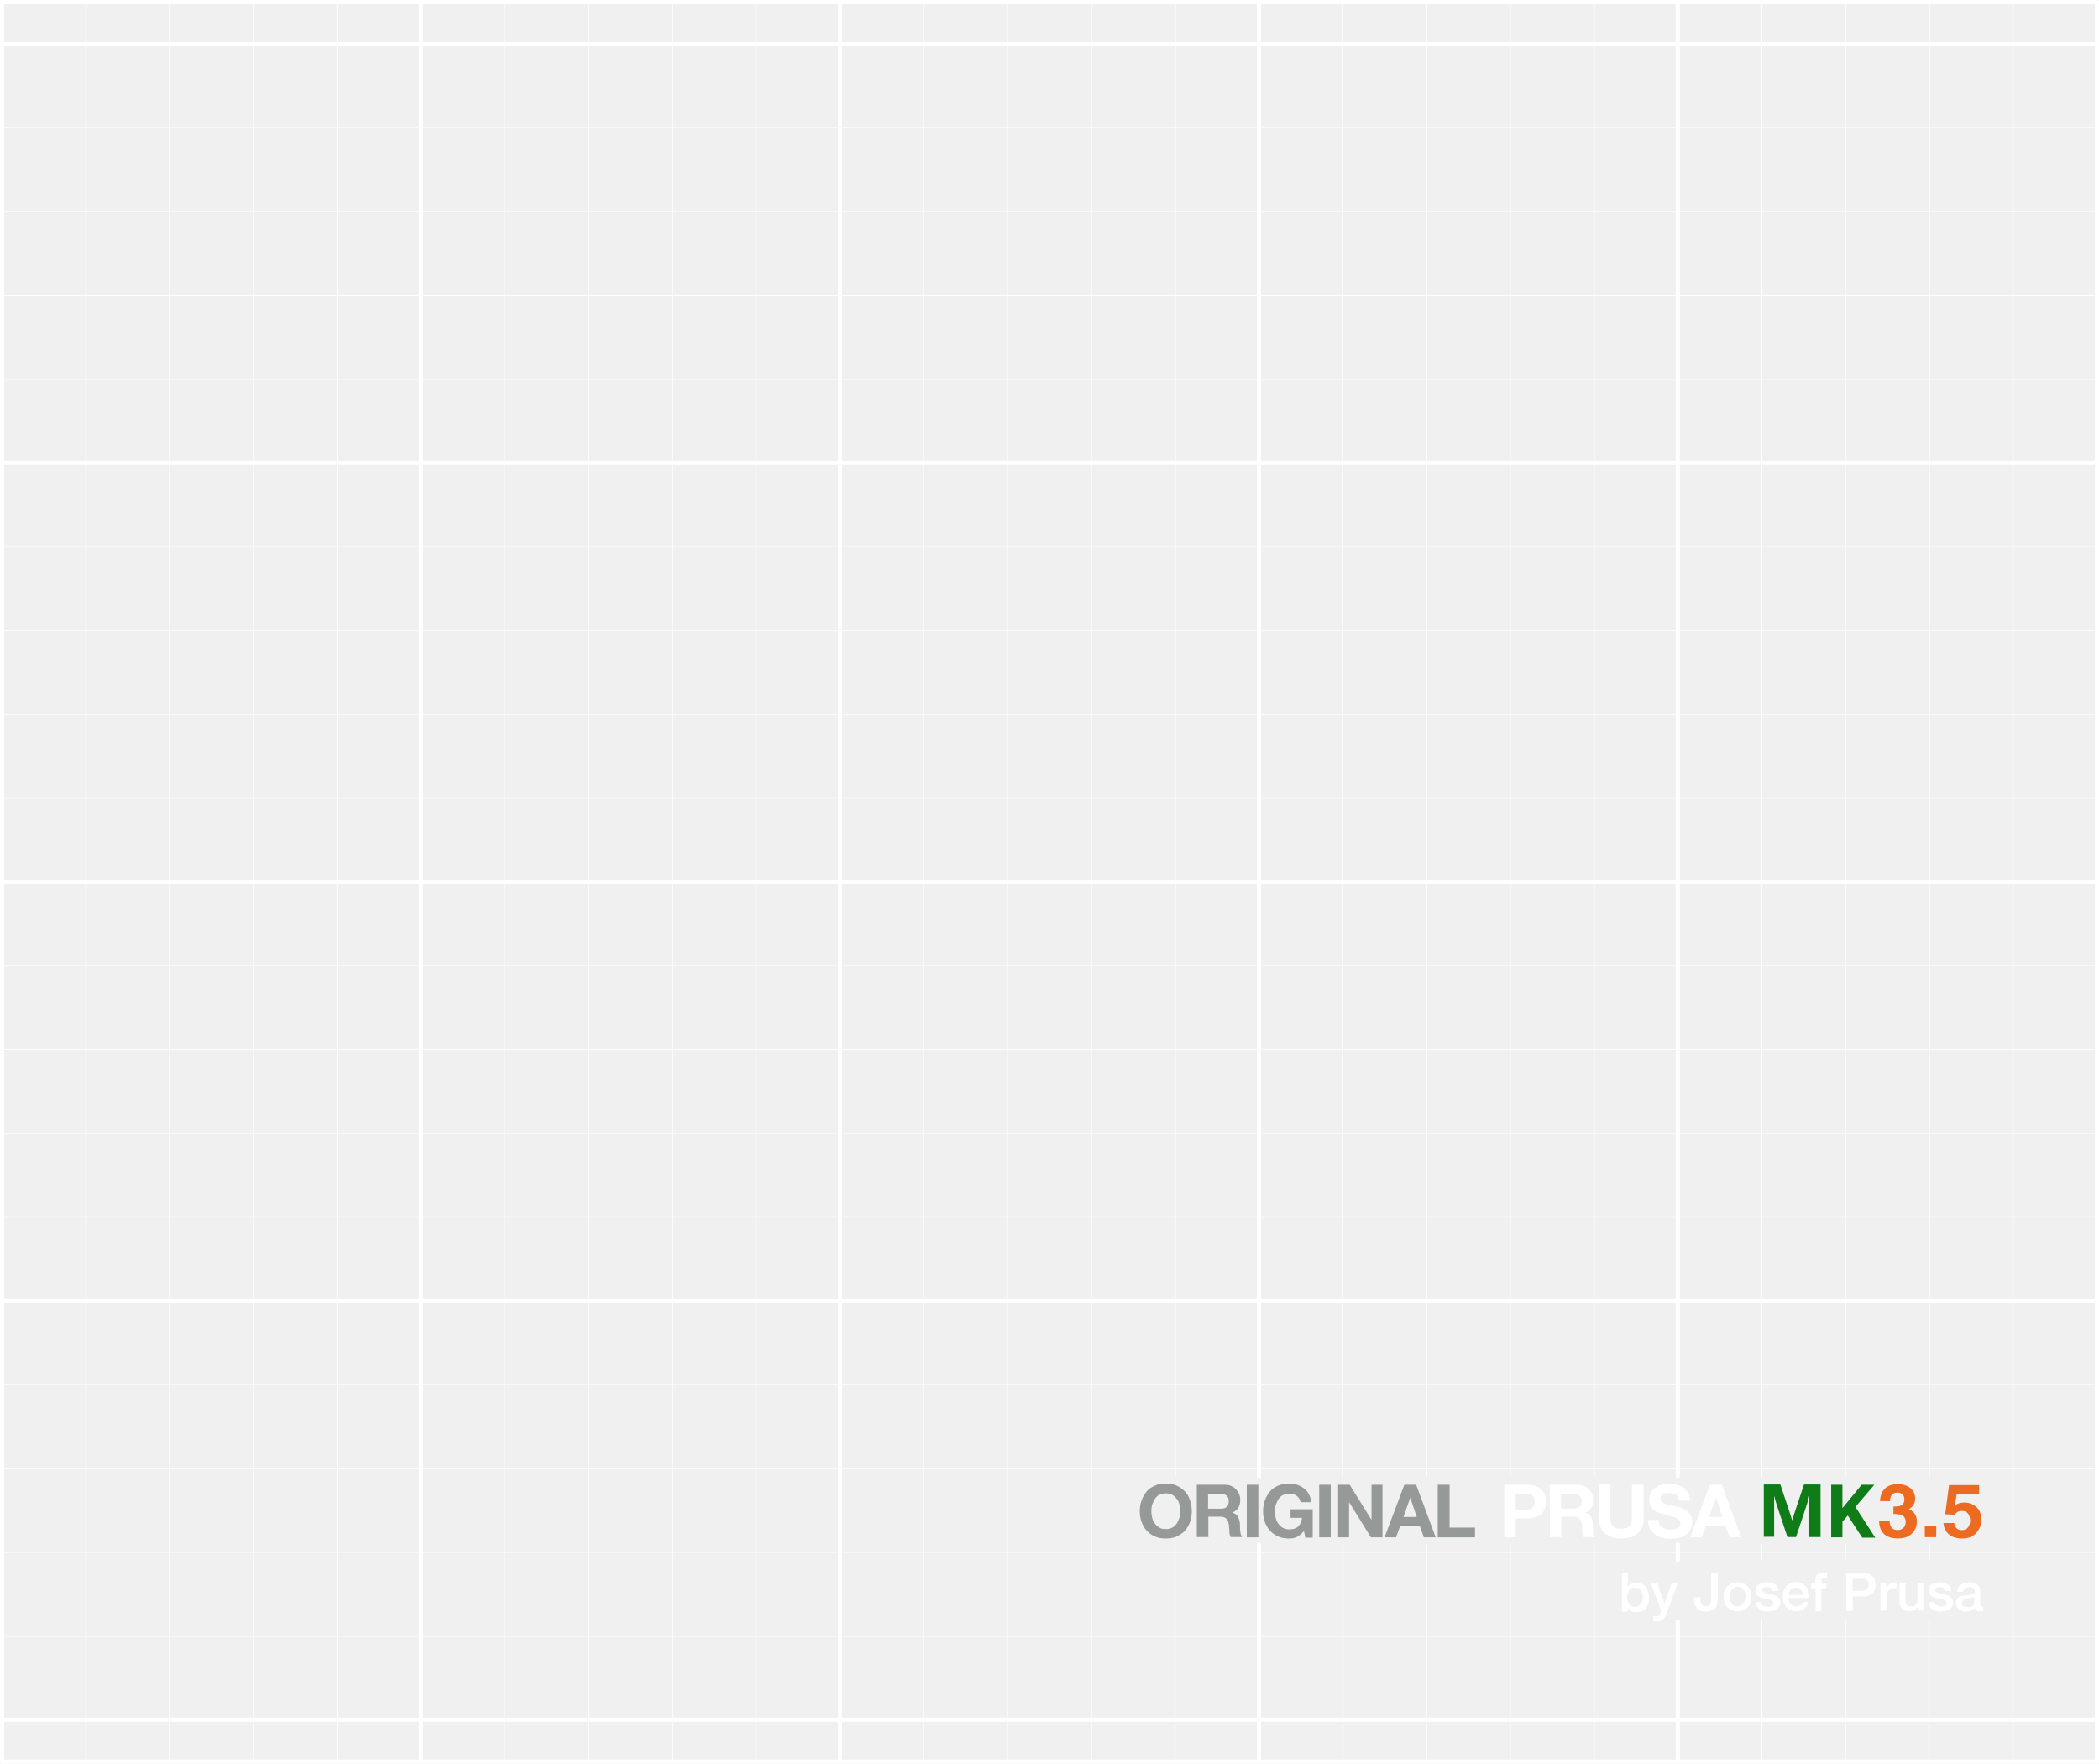
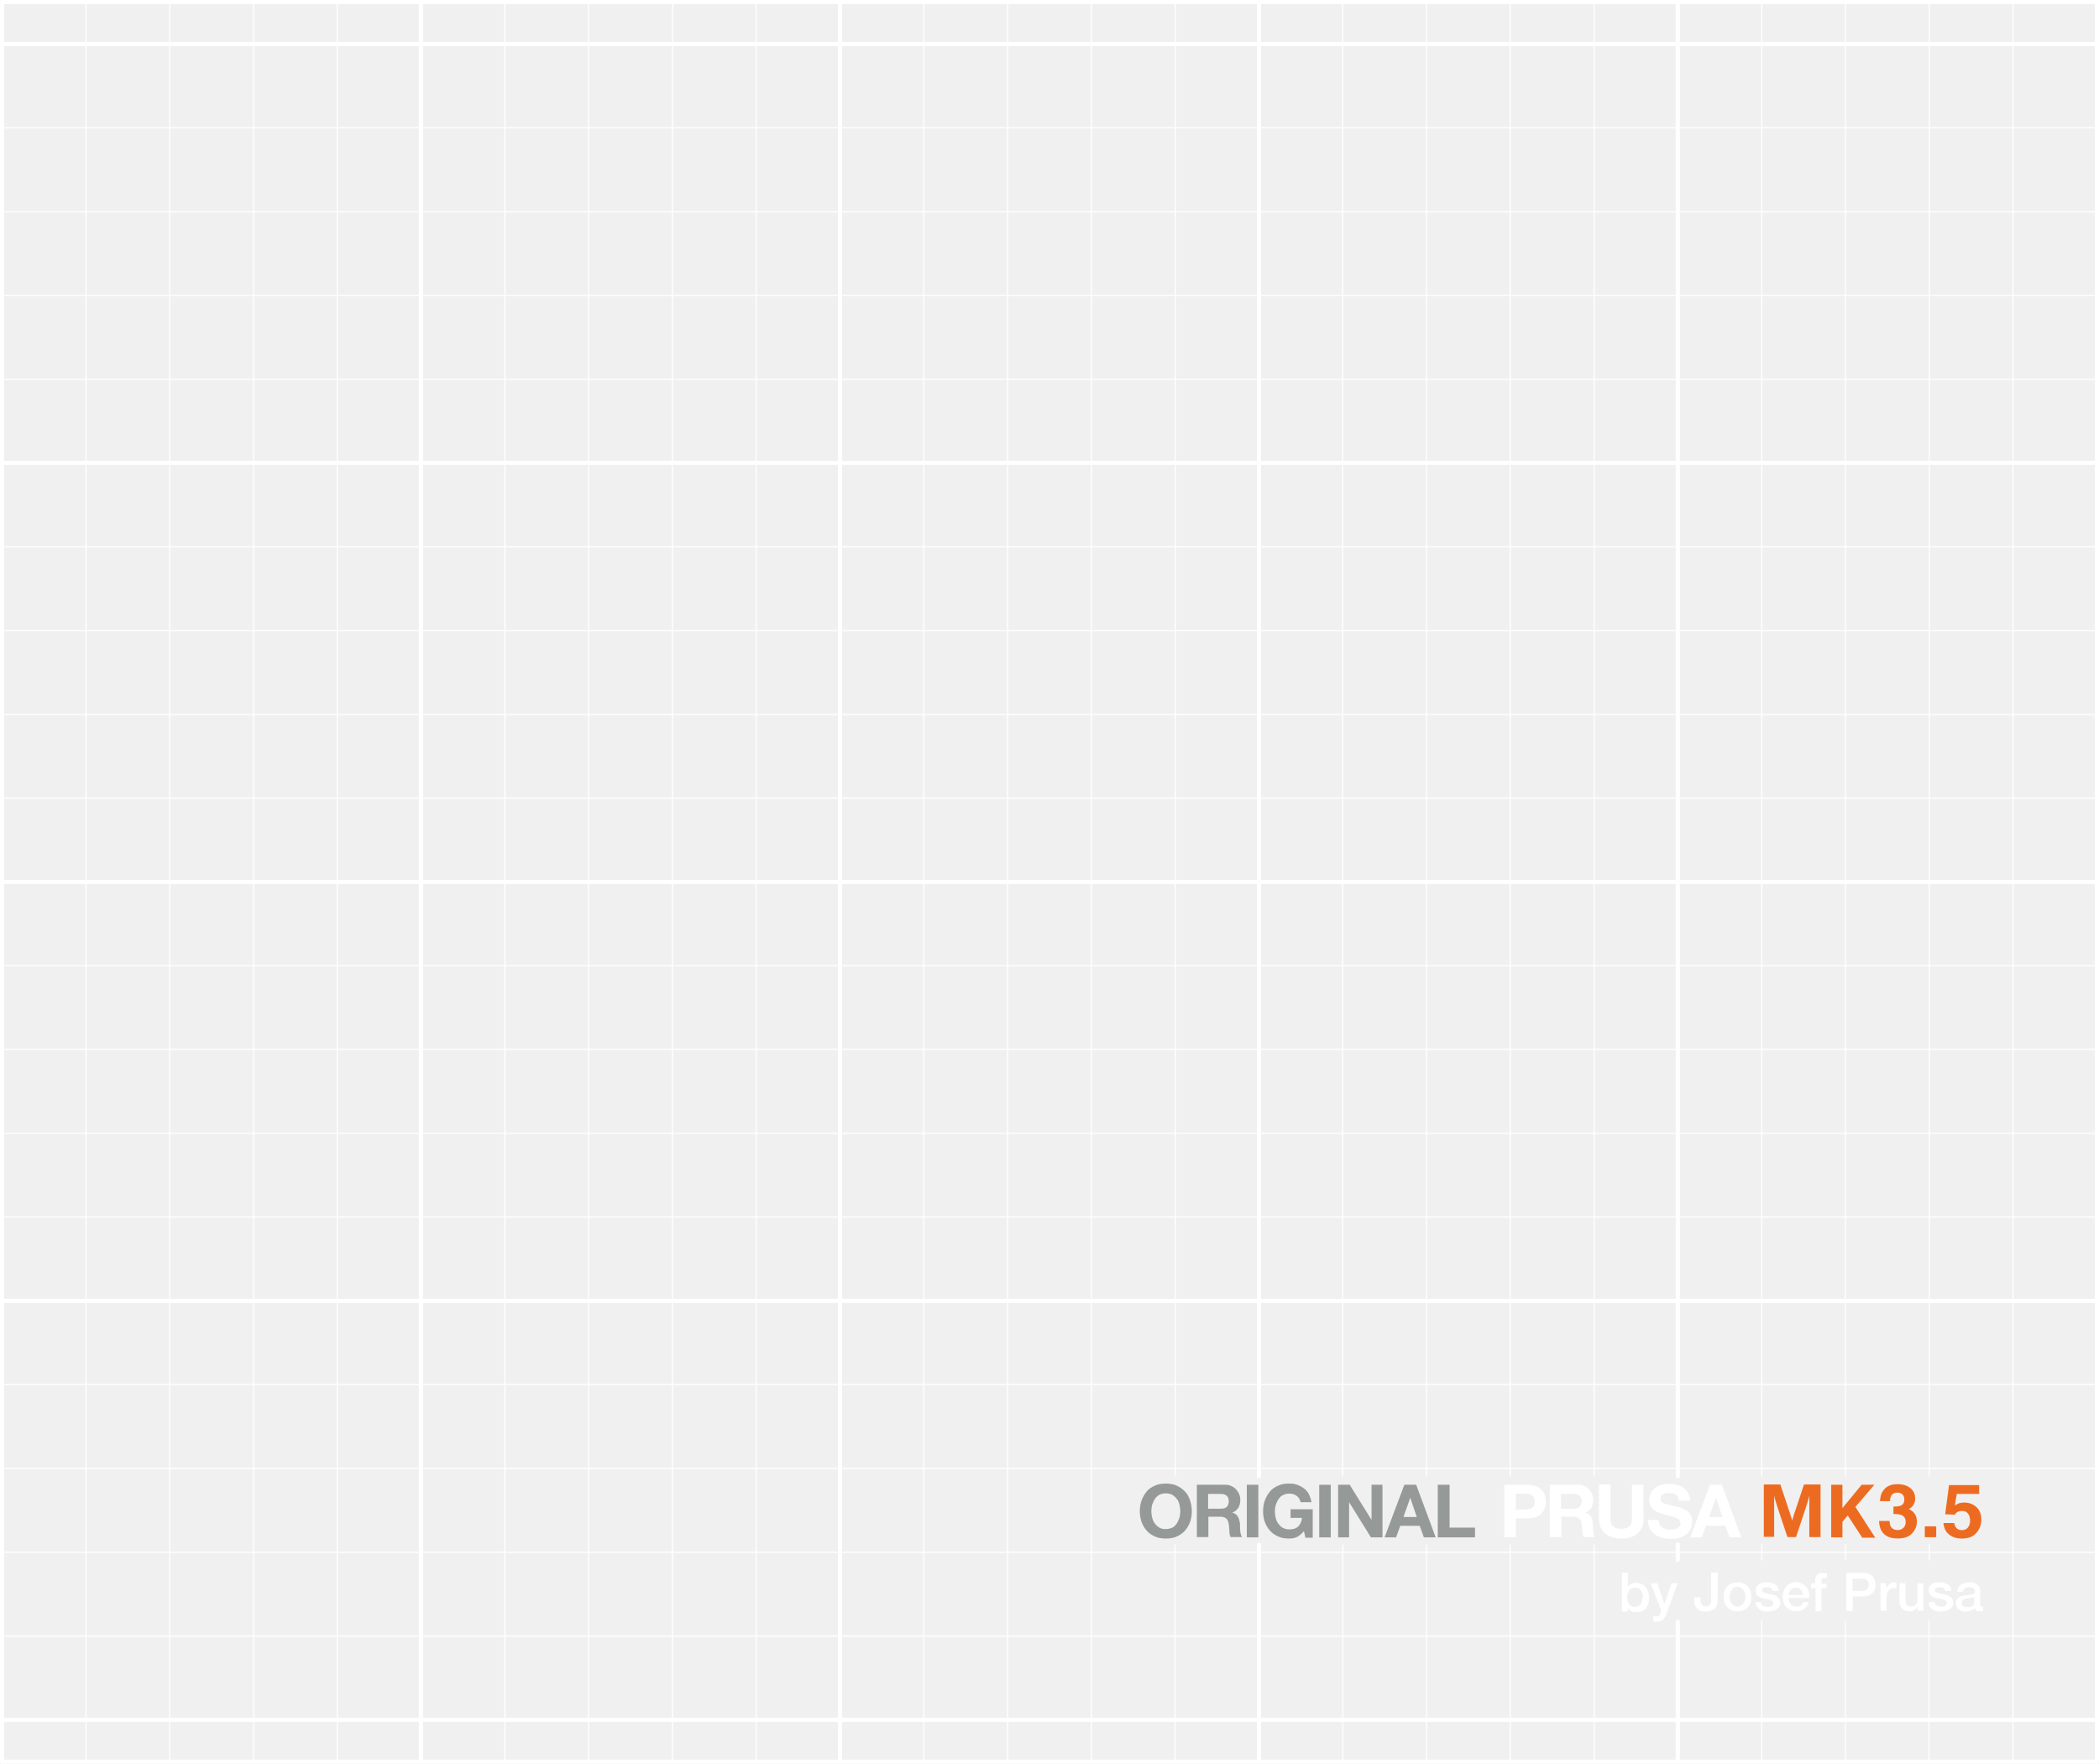
<svg xmlns="http://www.w3.org/2000/svg" id="svg3128" width="710.1" height="596.7" viewBox="0 0 710.1 596.7" version="1.1">
  <defs id="defs18">
    <rect x="327.6" y="200.935" width="168.887" height="82.409" id="rect18" />
  </defs>
  <line id="line2794" x1=".7" y1=".7" x2=".7" y2="596" style="fill: none; stroke: #fff; stroke-linecap: round; stroke-linejoin: round; stroke-width: 1.4px;" />
  <line id="line2796" x1="142.4" y1=".7" x2="142.4" y2="595.6" style="fill: none; stroke: #fff; stroke-linecap: round; stroke-linejoin: round; stroke-width: 1.4px;" />
  <line id="line2798" x1="284.2" y1=".7" x2="284.2" y2="595.6" style="fill: none; stroke: #fff; stroke-linecap: round; stroke-linejoin: round; stroke-width: 1.4px;" />
  <line id="line2800" x1="709.4" y1="596" x2="709.4" y2=".7" style="fill: none; stroke: #fff; stroke-linecap: round; stroke-linejoin: round; stroke-width: 1.4px;" />
  <line id="line2802" x1="1.2" y1="581.8" x2="709.4" y2="581.8" style="fill: none; stroke: #fff; stroke-linecap: round; stroke-linejoin: round; stroke-width: 1.4px;" />
  <line id="line2804" x1=".7" y1="596" x2="709.4" y2="596" style="fill: none; stroke: #fff; stroke-linecap: round; stroke-linejoin: round; stroke-width: 1.4px;" />
  <line id="line2806" x1="1.2" y1="440.1" x2="709.4" y2="440.1" style="fill: none; stroke: #fff; stroke-linecap: round; stroke-linejoin: round; stroke-width: 1.4px;" />
  <line id="line2808" x1="1.2" y1="298.4" x2="709.4" y2="298.4" style="fill: none; stroke: #fff; stroke-linecap: round; stroke-linejoin: round; stroke-width: 1.4px;" />
  <line id="line2810" x1="1.2" y1="156.6" x2="709.4" y2="156.6" style="fill: none; stroke: #fff; stroke-linecap: round; stroke-linejoin: round; stroke-width: 1.4px;" />
  <line id="line2812" x1="1.2" y1="14.9" x2="709.4" y2="14.9" style="fill: none; stroke: #fff; stroke-linecap: round; stroke-linejoin: round; stroke-width: 1.4px;" />
  <line id="line2814" x1="709.4" y1=".7" x2=".7" y2=".7" style="fill: none; stroke: #fff; stroke-linecap: round; stroke-linejoin: round; stroke-width: 1.4px;" />
  <line id="line2816" x1="425.9" y1=".7" x2="425.9" y2="499.4" style="fill: none; stroke: #fff; stroke-linecap: round; stroke-linejoin: round; stroke-width: 1.4px;" />
  <line id="line2818" x1="425.9" y1="522.6" x2="425.9" y2="595.7" style="fill: none; stroke: #fff; stroke-linecap: round; stroke-linejoin: round; stroke-width: 1.4px;" />
  <line id="line2820" x1="567.6" y1=".7" x2="567.6" y2="499.4" style="fill: none; stroke: #fff; stroke-linecap: round; stroke-linejoin: round; stroke-width: 1.4px;" />
  <line id="line2822" x1="567.6" y1="522.5" x2="567.6" y2="527.7" style="fill: none; stroke: #fff; stroke-linecap: round; stroke-linejoin: round; stroke-width: 1.4px;" />
  <line id="line2824" x1="567.6" y1="548.6" x2="567.6" y2="595.4" style="fill: none; stroke: #fff; stroke-linecap: round; stroke-linejoin: round; stroke-width: 1.4px;" />
  <line id="line2826" x1="85.8" y1=".7" x2="85.8" y2="595.9" style="fill: none; stroke: #fff; stroke-linecap: round; stroke-linejoin: round; stroke-width: .4px;" />
  <line id="line2828" x1="114.1" y1=".7" x2="114.1" y2="595.9" style="fill: none; stroke: #fff; stroke-linecap: round; stroke-linejoin: round; stroke-width: .4px;" />
  <line id="line2830" x1="170.8" y1=".7" x2="170.8" y2="595.9" style="fill: none; stroke: #fff; stroke-linecap: round; stroke-linejoin: round; stroke-width: .4px;" />
  <line id="line2832" x1="199.1" y1=".7" x2="199.1" y2="595.9" style="fill: none; stroke: #fff; stroke-linecap: round; stroke-linejoin: round; stroke-width: .4px;" />
  <line id="line2834" x1="227.5" y1=".7" x2="227.5" y2="595.9" style="fill: none; stroke: #fff; stroke-linecap: round; stroke-linejoin: round; stroke-width: .4px;" />
  <line id="line2836" x1="255.8" y1=".7" x2="255.8" y2="595.9" style="fill: none; stroke: #fff; stroke-linecap: round; stroke-linejoin: round; stroke-width: .4px;" />
  <line id="line2838" x1="312.5" y1=".7" x2="312.5" y2="595.9" style="fill: none; stroke: #fff; stroke-linecap: round; stroke-linejoin: round; stroke-width: .4px;" />
  <line id="line2840" x1="340.9" y1=".7" x2="340.9" y2="595.9" style="fill: none; stroke: #fff; stroke-linecap: round; stroke-linejoin: round; stroke-width: .4px;" />
  <line id="line2842" x1="681" y1=".7" x2="681" y2="595.9" style="fill: none; stroke: #fff; stroke-linecap: round; stroke-linejoin: round; stroke-width: .4px;" />
  <line id="line2844" x1="29.1" y1=".7" x2="29.1" y2="595.9" style="fill: none; stroke: #fff; stroke-linecap: round; stroke-linejoin: round; stroke-width: .4px;" />
  <line id="line2846" x1="57.4" y1=".7" x2="57.4" y2="595.9" style="fill: none; stroke: #fff; stroke-linecap: round; stroke-linejoin: round; stroke-width: .4px;" />
  <line id="line2848" x1="1.5" y1="468.4" x2="709.4" y2="468.4" style="fill: none; stroke: #fff; stroke-linecap: round; stroke-linejoin: round; stroke-width: .4px;" />
  <line id="line2850" x1="1.5" y1="496.8" x2="709.4" y2="496.8" style="fill: none; stroke: #fff; stroke-linecap: round; stroke-linejoin: round; stroke-width: .4px;" />
  <line id="line2852" x1="1.5" y1="525.1" x2="709.4" y2="525.1" style="fill: none; stroke: #fff; stroke-linecap: round; stroke-linejoin: round; stroke-width: .4px;" />
  <line id="line2854" x1="1.5" y1="553.5" x2="709.4" y2="553.5" style="fill: none; stroke: #fff; stroke-linecap: round; stroke-linejoin: round; stroke-width: .4px;" />
  <line id="line2856" x1="1.5" y1="411.7" x2="709.4" y2="411.7" style="fill: none; stroke: #fff; stroke-linecap: round; stroke-linejoin: round; stroke-width: .4px;" />
  <line id="line2858" x1="1.5" y1="383.4" x2="709.4" y2="383.4" style="fill: none; stroke: #fff; stroke-linecap: round; stroke-linejoin: round; stroke-width: .4px;" />
  <line id="line2860" x1="1.5" y1="355" x2="709.4" y2="355" style="fill: none; stroke: #fff; stroke-linecap: round; stroke-linejoin: round; stroke-width: .4px;" />
  <line id="line2862" x1="1.5" y1="326.7" x2="709.4" y2="326.7" style="fill: none; stroke: #fff; stroke-linecap: round; stroke-linejoin: round; stroke-width: .4px;" />
  <line id="line2864" x1="1.5" y1="270" x2="709.4" y2="270" style="fill: none; stroke: #fff; stroke-linecap: round; stroke-linejoin: round; stroke-width: .4px;" />
  <line id="line2866" x1="1.5" y1="241.7" x2="709.4" y2="241.7" style="fill: none; stroke: #fff; stroke-linecap: round; stroke-linejoin: round; stroke-width: .4px;" />
  <line id="line2868" x1="1.5" y1="213.3" x2="709.4" y2="213.3" style="fill: none; stroke: #fff; stroke-linecap: round; stroke-linejoin: round; stroke-width: .4px;" />
  <line id="line2870" x1="1.5" y1="185" x2="709.4" y2="185" style="fill: none; stroke: #fff; stroke-linecap: round; stroke-linejoin: round; stroke-width: .4px;" />
  <line id="line2872" x1="1.5" y1="128.3" x2="709.4" y2="128.3" style="fill: none; stroke: #fff; stroke-linecap: round; stroke-linejoin: round; stroke-width: .4px;" />
  <line id="line2874" x1="1.5" y1="99.9" x2="709.4" y2="99.9" style="fill: none; stroke: #fff; stroke-linecap: round; stroke-linejoin: round; stroke-width: .4px;" />
  <line id="line2876" x1="1.5" y1="71.6" x2="709.4" y2="71.6" style="fill: none; stroke: #fff; stroke-linecap: round; stroke-linejoin: round; stroke-width: .4px;" />
  <line id="line2878" x1="1.5" y1="43.2" x2="709.4" y2="43.2" style="fill: none; stroke: #fff; stroke-linecap: round; stroke-linejoin: round; stroke-width: .4px;" />
  <line id="line2880" x1="369.2" y1=".7" x2="369.2" y2="522.6" style="fill: none; stroke: #fff; stroke-linecap: round; stroke-linejoin: round; stroke-width: .4px;" />
  <line id="line2882" x1="369.2" y1="522.6" x2="369.2" y2="595.7" style="fill: none; stroke: #fff; stroke-linecap: round; stroke-linejoin: round; stroke-width: .4px;" />
  <line id="line2884" x1="397.6" y1=".7" x2="397.6" y2="499.4" style="fill: none; stroke: #fff; stroke-linecap: round; stroke-linejoin: round; stroke-width: .4px;" />
  <line id="line2886" x1="397.5" y1="522.6" x2="397.5" y2="595.7" style="fill: none; stroke: #fff; stroke-linecap: round; stroke-linejoin: round; stroke-width: .4px;" />
  <line id="line2888" x1="454.2" y1=".7" x2="454.2" y2="499.4" style="fill: none; stroke: #fff; stroke-linecap: round; stroke-linejoin: round; stroke-width: .4px;" />
  <line id="line2890" x1="454.3" y1="522.6" x2="454.3" y2="595.6" style="fill: none; stroke: #fff; stroke-linecap: round; stroke-linejoin: round; stroke-width: .4px;" />
  <line id="line2892" x1="482.6" y1=".7" x2="482.6" y2="499.4" style="fill: none; stroke: #fff; stroke-linecap: round; stroke-linejoin: round; stroke-width: .4px;" />
  <line id="line2894" x1="482.6" y1="522.6" x2="482.6" y2="595.6" style="fill: none; stroke: #fff; stroke-linecap: round; stroke-linejoin: round; stroke-width: .4px;" />
  <line id="line2896" x1="510.9" y1=".7" x2="510.9" y2="499.4" style="fill: none; stroke: #fff; stroke-linecap: round; stroke-linejoin: round; stroke-width: .4px;" />
  <line id="line2898" x1="510.9" y1="522.6" x2="510.9" y2="595.6" style="fill: none; stroke: #fff; stroke-linecap: round; stroke-linejoin: round; stroke-width: .4px;" />
  <line id="line2900" x1="539.3" y1=".7" x2="539.3" y2="499.4" style="fill: none; stroke: #fff; stroke-linecap: round; stroke-linejoin: round; stroke-width: .4px;" />
  <line id="line2902" x1="539.3" y1="522.6" x2="539.3" y2="595.6" style="fill: none; stroke: #fff; stroke-linecap: round; stroke-linejoin: round; stroke-width: .4px;" />
  <line id="line2904" x1="596" y1=".7" x2="596" y2="499.4" style="fill: none; stroke: #fff; stroke-linecap: round; stroke-linejoin: round; stroke-width: .4px;" />
  <line id="line2906" x1="624.3" y1=".7" x2="624.3" y2="499.4" style="fill: none; stroke: #fff; stroke-linecap: round; stroke-linejoin: round; stroke-width: .4px;" />
  <line id="line2908" x1="652.7" y1=".7" x2="652.7" y2="499.4" style="fill: none; stroke: #fff; stroke-linecap: round; stroke-linejoin: round; stroke-width: .4px;" />
  <line id="line2910" x1="652.7" y1="522.5" x2="652.7" y2="527.7" style="fill: none; stroke: #fff; stroke-linecap: round; stroke-linejoin: round; stroke-width: .4px;" />
  <line id="line2912" x1="652.6" y1="548.4" x2="652.6" y2="596" style="fill: none; stroke: #fff; stroke-linecap: round; stroke-linejoin: round; stroke-width: .4px;" />
  <line id="line2914" x1="624.3" y1="522.5" x2="624.3" y2="527.7" style="fill: none; stroke: #fff; stroke-linecap: round; stroke-linejoin: round; stroke-width: .4px;" />
  <line id="line2916" x1="624.3" y1="548.4" x2="624.3" y2="596" style="fill: none; stroke: #fff; stroke-linecap: round; stroke-linejoin: round; stroke-width: .4px;" />
  <line id="line2918" x1="596" y1="522.5" x2="596" y2="527.7" style="fill: none; stroke: #fff; stroke-linecap: round; stroke-linejoin: round; stroke-width: .4px;" />
  <line id="line2920" x1="596" y1="548.4" x2="596" y2="596" style="fill: none; stroke: #fff; stroke-linecap: round; stroke-linejoin: round; stroke-width: .4px;" />
  <path id="path3098" d="m548.6,532.1h2.1v4.8h0c.1-.2.3-.4.5-.6.2-.2.4-.3.7-.5.2-.1.5-.2.8-.3.3,0,.5-.1.8,0,.7,0,1.3.1,1.9.4.5.2,1,.6,1.4,1.1.4.5.6,1,.8,1.6.2.6.3,1.3.3,1.9,0,.6,0,1.2-.2,1.8-.2.6-.4,1.1-.7,1.6-.7,1-1.8,1.5-3,1.5-.3,0-.6,0-1,0-.3,0-.6-.1-.9-.2-.3-.1-.5-.3-.8-.5-.2-.2-.4-.5-.6-.8h0v1.3h-2v-12.9Zm7.2,8.2c0-.4,0-.8-.2-1.2-.1-.4-.3-.7-.5-1-.2-.3-.5-.6-.8-.7-.3-.2-.7-.3-1.1-.3-.8,0-1.5.3-2,.9-.5.7-.7,1.6-.7,2.4,0,.4,0,.9.2,1.3.1.4.3.7.5,1,.2.3.5.5.8.7.3.2.7.3,1.1.2.4,0,.8,0,1.2-.3.3-.2.6-.4.8-.7.2-.3.4-.7.5-1,0-.4.1-.8.1-1.2Z" style="fill: #fff;" />
  <path id="path3100" d="m558.5,535.6h2.2l2.4,7h0l2.4-7h2.1l-3.6,9.8c-.2.4-.3.8-.5,1.2-.2.4-.4.7-.6,1-.2.3-.5.5-.9.7-.4.2-.9.3-1.3.3-.5,0-1,0-1.4-.1v-1.7h.5c.2,0,.3,0,.5,0,.2,0,.4,0,.6,0,.1,0,.3-.1.4-.3.1-.1.2-.3.3-.4,0-.2.1-.4.2-.5l.2-.7-3.5-9.2Z" style="fill: #fff;" />
  <path id="path3102" d="m581.1,540.8c0,.5,0,1.1-.1,1.6,0,.5-.3,1-.6,1.4-.3.4-.8.8-1.3,1-.7.3-1.5.4-2.2.4-.6,0-1.2,0-1.7-.3-.5-.2-.9-.5-1.2-.9-.3-.4-.6-.8-.7-1.3-.1-.5-.2-1.1-.2-1.6v-.7h2.2v.7c0,.6,0,1.2.4,1.7.3.4.9.7,1.4.6.3,0,.6,0,.9-.2.2-.1.4-.3.6-.5.1-.2.2-.5.3-.8,0-.4,0-.7,0-1.1v-8.8h2.2v8.7Z" style="fill: #fff;" />
  <path id="path3104" d="m587.8,545.1c-.7,0-1.4-.1-2-.4-.6-.2-1.1-.6-1.5-1-.4-.4-.7-1-.9-1.5-.2-.6-.3-1.3-.3-2,0-.7,0-1.4.3-2,.2-.6.5-1.1.9-1.5.4-.4.9-.8,1.5-1,1.3-.5,2.7-.5,4,0,.6.2,1.1.6,1.5,1,.4.4.7,1,.9,1.5.2.6.3,1.3.3,2,0,.7,0,1.4-.3,2-.2.6-.5,1.1-.9,1.5-.4.4-.9.8-1.5,1-.6.3-1.3.4-2,.4Zm0-1.6c.4,0,.8,0,1.2-.3.3-.2.6-.4.8-.8.2-.3.4-.7.5-1.1.1-.4.2-.8.2-1.2,0-.4,0-.8-.2-1.2,0-.4-.3-.7-.5-1-.2-.3-.5-.6-.8-.8-.7-.4-1.6-.4-2.4,0-.3.2-.6.4-.8.8-.2.3-.4.6-.5,1,0,.4-.1.8-.2,1.2,0,.4,0,.8.2,1.2,0,.4.3.7.5,1.1.2.3.5.6.8.8.4.2.8.3,1.2.3h0Z" style="fill: #fff;" />
  <path id="path3106" d="m595.7,541.9c0,.5.3,1,.7,1.3.4.2.9.4,1.4.4.2,0,.4,0,.7,0,.2,0,.5,0,.7-.2.2,0,.4-.2.5-.4.3-.4.2-.9,0-1.3-.2-.2-.4-.3-.7-.4-.3-.1-.7-.2-1-.3l-1.1-.2c-.4,0-.7-.2-1.1-.3-.4-.1-.7-.3-1-.5-.3-.2-.5-.5-.6-.9-.2-.4-.3-.8-.2-1.2,0-.5.1-.9.4-1.3.2-.3.6-.6.9-.8.4-.2.8-.4,1.3-.4.4,0,.9-.1,1.3-.1.5,0,.9,0,1.4.2.4,0,.8.3,1.2.5.4.2.7.5.9.9.2.4.4.9.4,1.3h-2.1c0-.4-.3-.8-.7-1-.4-.2-.8-.3-1.2-.2-.2,0-.3,0-.5,0-.2,0-.4,0-.6.1-.2,0-.3.2-.4.3-.1.1-.2.3-.2.5,0,.2,0,.5.3.6.2.2.4.3.7.4.3.1.7.2,1,.3l1.1.2c.4,0,.7.2,1.1.3.4.1.7.3,1,.5.3.2.5.5.7.8.2.4.3.8.3,1.2,0,.5-.1,1-.4,1.4-.3.4-.6.7-1,.9-.4.2-.9.4-1.3.5-.5.1-1,.2-1.5.2-.5,0-1.1,0-1.6-.2-.5-.1-.9-.3-1.3-.6-.4-.3-.7-.6-.9-1-.2-.4-.3-.9-.3-1.4h2Z" style="fill: #fff;" />
  <path id="path3108" d="m605.1,540.8c0,.3,0,.7.2,1,0,.3.3.6.5.9.2.3.5.5.8.6.4.2.7.2,1.1.2.5,0,1.1,0,1.5-.3.4-.3.7-.7.8-1.2h1.9c0,.5-.3.9-.6,1.3-.3.4-.6.7-1,1-.4.3-.8.5-1.2.6-.5.1-1,.2-1.5.2-.7,0-1.3-.1-1.9-.4-.5-.2-1-.6-1.4-1-.4-.4-.7-1-.9-1.5-.2-.6-.3-1.3-.3-2,0-.6.1-1.3.3-1.9.2-.6.5-1.1.9-1.6.8-1,2-1.5,3.3-1.5.7,0,1.4.1,2,.5.6.3,1.1.7,1.5,1.2.4.5.7,1.1.8,1.7.2.7.2,1.3.1,2h-6.9Zm4.8-1.3c0-.3,0-.6-.2-.9-.1-.3-.3-.6-.5-.8-.2-.2-.4-.4-.7-.5-.3-.1-.6-.2-.9-.2-.3,0-.7,0-1,.2-.3.1-.5.3-.8.5-.2.2-.4.5-.5.8-.1.3-.2.7-.2,1h4.8Z" style="fill: #fff;" />
  <path id="path3110" d="m612.6,535.6h1.5v-.8c0-.5,0-1,.2-1.4.1-.3.3-.6.6-.8.2-.2.5-.3.8-.4.3,0,.7-.1,1,0,.5,0,.9,0,1.4,0v1.6c-.1,0-.3,0-.4,0h-.5c-.3,0-.5,0-.7.2-.2.2-.3.5-.3.8v1h1.7v1.5h-1.7v7.8h-2v-7.8h-1.5v-1.5Z" style="fill: #fff;" />
  <path id="path3112" d="m624.5,532.1h5.7c.8,0,1.5.1,2.2.4.5.2,1,.6,1.3,1,.3.4.5.8.6,1.3.1.4.2.9.2,1.3,0,.4,0,.9-.2,1.3-.1.5-.3.9-.6,1.3-.4.4-.8.8-1.3,1-.7.3-1.5.4-2.2.4h-3.4v4.9h-2.2v-12.9Zm2.2,6.1h3.3c.3,0,.5,0,.8-.1.3,0,.5-.2.7-.3.2-.2.4-.4.5-.7.1-.3.2-.7.2-1,0-.3,0-.7-.2-1-.2-.5-.7-.9-1.2-1-.3,0-.6,0-.8,0h-3.3v4.2Z" style="fill: #fff;" />
  <path id="path3114" d="m636.2,535.6h1.9v1.8h0c0-.3.2-.5.4-.7.2-.2.4-.5.6-.7.2-.2.5-.4.8-.5.3-.1.6-.2.9-.2h.8v2h-.4c-.1,0-.3,0-.5,0-.7,0-1.3.3-1.8.8-.2.3-.4.6-.5,1-.1.4-.2.9-.2,1.4v4.4h-2v-9.3Z" style="fill: #fff;" />
  <path id="path3116" d="m650.7,544.9h-2v-1.3h0c-.3.5-.7.9-1.1,1.1-.5.3-1,.4-1.5.4-1,0-1.9-.2-2.7-.9-.6-.8-.9-1.8-.8-2.7v-5.9h2v5.7c0,.6.1,1.2.5,1.7.3.3.8.5,1.3.5.4,0,.7,0,1.1-.2.3-.1.5-.3.7-.5.2-.2.3-.5.4-.8,0-.3.1-.7.1-1v-5.4h2v9.3Z" style="fill: #fff;" />
  <path id="path3118" d="m654.4,541.9c0,.5.3,1,.7,1.2.4.2.9.4,1.4.4.2,0,.4,0,.7,0,.2,0,.5,0,.7-.2.2,0,.4-.2.5-.4.1-.2.2-.4.2-.6,0-.2-.1-.5-.3-.7-.2-.2-.4-.3-.7-.4-.3-.1-.7-.2-1-.3l-1.1-.2c-.4,0-.7-.2-1.1-.3-.4-.1-.7-.3-1-.5-.3-.2-.5-.5-.7-.8-.2-.4-.3-.8-.3-1.2,0-.5.1-.9.4-1.3.2-.3.6-.6.9-.8.4-.2.8-.4,1.3-.4.4,0,.9-.1,1.3-.1.5,0,.9,0,1.4.2.4.1.8.3,1.2.5.4.2.7.5.9.9.2.4.4.9.4,1.3h-2.1c0-.4-.3-.8-.7-1-.4-.2-.8-.3-1.2-.2-.2,0-.3,0-.5,0-.2,0-.4,0-.5.1-.2,0-.3.2-.4.3-.1.1-.2.3-.2.5,0,.2,0,.5.3.6.2.2.4.3.7.4.3.1.7.2,1,.3l1.1.2c.4,0,.7.2,1.1.3.4.1.7.3,1,.5.3.2.5.5.7.8.2.4.3.8.3,1.2,0,.5-.1,1-.4,1.4-.3.4-.6.7-1,.9-.4.2-.9.4-1.3.5-.5.1-1,.2-1.5.2-.6,0-1.1,0-1.6-.2-.5-.1-.9-.3-1.3-.6-.4-.3-.7-.6-.9-1-.2-.4-.3-.9-.3-1.4h2.1Z" style="fill: #fff;" />
  <path id="path3120" d="m670,542.8c0,.2,0,.4,0,.5,0,.1.2.2.4.2h.5v1.4h-.3c0,0-.3.2-.3.2h-.4c-.1,0-.2,0-.3,0-.3,0-.7,0-1-.2-.3-.2-.5-.5-.5-.9-.4.4-.9.7-1.5.9-.6.2-1.1.3-1.7.3-.4,0-.8,0-1.2-.2-.4-.1-.7-.3-1-.5-.3-.2-.5-.5-.7-.8-.2-.4-.3-.8-.3-1.2,0-.5,0-1,.3-1.4.2-.3.5-.6.8-.8.4-.2.7-.4,1.2-.4.4,0,.9-.2,1.3-.2.3,0,.7-.1,1.1-.2.3,0,.6,0,.9-.2.2,0,.4-.2.6-.3.2-.2.2-.4.2-.7,0-.2,0-.5-.2-.7-.1-.2-.3-.3-.5-.4-.2,0-.4-.2-.6-.2-.2,0-.4,0-.7,0-.5,0-1,.1-1.4.4-.4.3-.6.7-.6,1.1h-2c0-.5.2-1,.4-1.5.3-.4.6-.7,1-1,.4-.2.9-.4,1.3-.5.5-.1,1-.2,1.5-.2.5,0,.9,0,1.3.2.4,0,.8.2,1.2.5.3.2.6.5.8.8.2.4.3.8.3,1.2v4.8Zm-2.1-2.6c-.3.2-.7.3-1.2.4-.5,0-.9.1-1.4.2-.2,0-.4,0-.6.2-.2,0-.4.1-.5.3-.2.1-.3.3-.4.5,0,.2-.1.4-.1.7,0,.2,0,.4.2.6.1.2.3.3.5.4.2,0,.4.2.6.2.2,0,.4,0,.6,0,.2,0,.5,0,.7,0,.3,0,.5-.2.8-.3.2-.1.4-.3.6-.5.2-.2.2-.5.2-.8v-1.5Z" style="fill: #fff;" />
  <g id="g5">
-     <path d="m596.7,502.2h5.6l3.2,9.6c.5,1.5.8,2.6.8,2.6h0s.3-1.1.8-2.6l3.2-9.6h5.6v17.8h-3.8v-14h0s-.4,1.7-1.1,3.8l-3.4,10.2h-2.9l-3.4-10.2c-.7-2.1-1.1-3.8-1.1-3.8h0v13.9h-3.5v-17.8Z" style="fill: #107C18;" id="path1" />
-     <path d="m623.3,520.1h-3.8v-17.8h3.8v7.9l6.5-7.9h4.3l-6.4,7.5,6.7,10.4h-4.4l-4.9-7.5-1.8,2.1v5.4Z" style="fill: #107C18;" id="path2" />
+     <path d="m596.7,502.2h5.6l3.2,9.6c.5,1.5.8,2.6.8,2.6h0s.3-1.1.8-2.6l3.2-9.6h5.6v17.8h-3.8v-14h0s-.4,1.7-1.1,3.8l-3.4,10.2h-2.9l-3.4-10.2c-.7-2.1-1.1-3.8-1.1-3.8h0v13.9h-3.5v-17.8Z" style="fill: #ed6b21;" id="path1" />
+     <path d="m623.3,520.1h-3.8v-17.8h3.8v7.9l6.5-7.9h4.3l-6.4,7.5,6.7,10.4h-4.4l-4.9-7.5-1.8,2.1v5.4Z" style="fill: #ed6b21;" id="path2" />
    <path style="font-weight:bold;font-size:26.667px;font-family:Helvetica;-inkscape-font-specification:'Helvetica Bold';white-space:pre;fill:#ed6b20;stroke-width:1" d="m 331.949,220.216 q 0,1.133 0.365,1.875 0.677,1.367 2.461,1.367 1.094,0 1.901,-0.742 0.82,-0.755 0.82,-2.161 0,-1.862 -1.51,-2.487 -0.859,-0.352 -2.708,-0.352 v -2.656 q 1.81,-0.026 2.526,-0.352 1.237,-0.547 1.237,-2.214 0,-1.081 -0.638,-1.758 -0.625,-0.677 -1.771,-0.677 -1.315,0 -1.94,0.833 -0.612,0.833 -0.586,2.227 h -3.464 q 0.052,-1.406 0.482,-2.669 0.456,-1.107 1.432,-2.044 0.729,-0.664 1.732,-1.016 1.003,-0.352 2.461,-0.352 2.708,0 4.362,1.406 1.667,1.393 1.667,3.75 0,1.667 -0.99,2.812 -0.625,0.716 -1.302,0.977 0.508,0 1.458,0.872 1.419,1.315 1.419,3.594 0,2.396 -1.667,4.219 -1.654,1.81 -4.909,1.81 -4.01,0 -5.573,-2.617 -0.82,-1.393 -0.911,-3.646 z m 12.148,1.914 h 3.945 v 3.88 h -3.945 z m 10.143,-1.172 q 0.221,1.211 0.846,1.875 0.625,0.651 1.823,0.651 1.38,0 2.096,-0.964 0.729,-0.977 0.729,-2.448 0,-1.445 -0.677,-2.435 -0.677,-1.003 -2.109,-1.003 -0.677,0 -1.172,0.169 -0.872,0.312 -1.315,1.159 l -3.333,-0.156 1.328,-10.43 h 10.404 v 3.151 h -7.721 l -0.677,4.128 q 0.859,-0.56 1.341,-0.742 0.807,-0.299 1.966,-0.299 2.344,0 4.089,1.576 1.745,1.576 1.745,4.583 0,2.617 -1.68,4.674 -1.68,2.057 -5.026,2.057 -2.695,0 -4.427,-1.445 -1.732,-1.445 -1.927,-4.102 z" id="text18" transform="matrix(0.9801832,0,0,0.9452296,313.8894,306.4011)" aria-label="3.5" />
  </g>
  <g id="g13">
    <path d="m385.6,511.3c0-1.3.2-2.6.6-3.7s1-2.1,1.7-3c.7-.9,1.7-1.5,2.8-2,1.1-.5,2.3-.7,3.7-.7s2.6.2,3.7.7c1.1.5,2,1.2,2.8,2s1.3,1.8,1.7,3,.6,2.4.6,3.7-.2,2.5-.6,3.6-1,2.1-1.7,2.9c-.7.8-1.7,1.5-2.8,2-1.1.5-2.3.7-3.7.7s-2.6-.2-3.7-.7c-1.1-.5-2-1.1-2.8-2-.7-.8-1.3-1.8-1.7-2.9-.4-1.1-.6-2.3-.6-3.6Zm3.9,0c0,.7.1,1.5.3,2.2.2.7.4,1.3.9,1.9.4.6.9,1,1.5,1.4s1.4.5,2.2.5,1.6-.2,2.2-.5,1.1-.8,1.5-1.4c.4-.6.6-1.2.9-1.9.2-.7.3-1.4.3-2.2s-.1-1.5-.3-2.3c-.2-.7-.4-1.4-.9-1.9-.4-.6-.9-1-1.5-1.4-.6-.3-1.4-.5-2.2-.5s-1.6.2-2.2.5c-.6.3-1.1.8-1.5,1.4s-.6,1.2-.9,1.9c-.2.7-.3,1.5-.3,2.3Z" style="fill: #959998;" id="path6" />
    <path d="m404.8,502.3h9.6c.8,0,1.5.1,2.1.4.6.3,1.2.6,1.6,1.1.4.4.8,1,1.1,1.6.2.6.4,1.2.4,1.9,0,1.1-.2,1.9-.6,2.7-.4.7-1.2,1.4-2.1,1.7h0c.5.2.9.4,1.2.6s.6.6.8,1c.2.4.3.8.4,1.2s.2.9.2,1.3,0,.6,0,1,0,.8.1,1.2c0,.4.1.8.2,1.1.1.4.2.7.4.9h-3.9c-.1-.3-.2-.6-.3-.9,0-.3-.1-.7-.1-1.1s0-.7-.1-1.2c0-.4,0-.7-.1-1.1-.1-.9-.4-1.6-.9-2s-1.1-.6-2.1-.6h-3.9v6.9h-3.9v-17.7Zm3.9,8.1h4.3c.9,0,1.6-.2,2-.6.4-.4.7-1.1.7-1.9s-.2-1.5-.7-1.9-1.1-.6-2-.6h-4.3v5Z" style="fill: #959998;" id="path7" />
    <path d="m421.8,502.3h3.9v17.8h-3.9v-17.8Z" style="fill: #959998;" id="path8" />
    <path d="m441,518.1c-.7.9-1.5,1.5-2.3,1.9s-1.7.5-2.6.5c-1.4,0-2.6-.2-3.7-.7-1.1-.5-2-1.1-2.8-2-.7-.8-1.3-1.8-1.7-2.9-.4-1.1-.6-2.3-.6-3.6s.2-2.6.6-3.7,1-2.1,1.7-3c.7-.9,1.7-1.5,2.8-2,1.1-.5,2.3-.7,3.7-.7s1.8.1,2.7.4c.9.3,1.6.7,2.3,1.2s1.3,1.2,1.7,2,.7,1.7.9,2.7h-3.7c-.2-1-.7-1.7-1.4-2.2s-1.5-.7-2.4-.7-1.6.2-2.2.5-1.1.8-1.5,1.4c-.4.6-.6,1.2-.9,1.9-.2.7-.3,1.5-.3,2.3s.1,1.5.3,2.2c.2.7.4,1.3.9,1.9.4.6.9,1,1.5,1.4.6.3,1.4.5,2.2.5,1.3,0,2.3-.3,3-1s1.1-1.6,1.3-2.9h-3.9v-2.9h7.5v9.6h-2.5l-.4-2Z" style="fill: #959998;" id="path9" />
    <path d="m446.3,502.3h3.9v17.8h-3.9v-17.8Z" style="fill: #959998;" id="path10" />
    <path d="m452.7,502.3h3.9l7.4,11.9h0v-11.9h3.7v17.8h-3.9l-7.4-11.9h0v11.9h-3.7v-17.8Z" style="fill: #959998;" id="path11" />
    <path d="m475.1,502.3h4l6.6,17.8h-4l-1.4-3.9h-6.6l-1.4,3.9h-3.9l6.7-17.8Zm-.4,10.9h4.6l-2.2-6.5h0l-2.3,6.5Z" style="fill: #959998;" id="path12" />
    <path d="m486.5,502.3h3.9v14.5h8.6v3.3h-12.6v-17.8h0Z" style="fill: #959998;" id="path13" />
  </g>
  <g id="g18">
    <path d="m508.9,502.3h8c1.1,0,2.1.2,2.8.5s1.4.7,1.9,1.3c.5.5.9,1.2,1.1,1.8.2.7.3,1.4.3,2.1s-.1,1.4-.3,2.1-.6,1.3-1.1,1.8c-.5.5-1.1,1-1.9,1.3s-1.7.5-2.8.5h-4.1v6.4h-3.9v-17.8Zm3.9,8.4h3c.4,0,.9,0,1.3-.1.4,0,.8-.2,1.1-.4.3-.2.6-.5.7-.8.2-.3.3-.8.3-1.4s-.1-1-.3-1.4c-.2-.3-.4-.6-.7-.8-.3-.2-.7-.3-1.1-.4s-.9-.1-1.3-.1h-3v5.3Z" style="fill: #fff;" id="path14" />
    <path d="m524.2,502.3h9.6c.8,0,1.5.1,2.1.4.6.3,1.2.6,1.6,1.1.4.4.8,1,1.1,1.6.2.6.4,1.2.4,1.9,0,1.1-.2,1.9-.6,2.7-.4.7-1.2,1.4-2.1,1.7h0c.5.2.9.4,1.2.6s.6.6.8,1c.2.4.3.8.4,1.2s.2.9.2,1.3,0,.6,0,1,0,.8.1,1.2c0,.4.1.8.2,1.1.1.4.2.7.4.9h-3.9c-.1-.3-.2-.6-.3-.9,0-.3-.1-.7-.1-1.1s0-.7-.1-1.2c0-.4,0-.7-.1-1.1-.1-.9-.4-1.6-.9-2s-1.1-.6-2.1-.6h-3.9v6.9h-3.9v-17.7Zm3.9,8.1h4.3c.9,0,1.5-.2,2-.6.4-.4.7-1.1.7-1.9s-.2-1.5-.7-1.9-1.1-.6-2-.6h-4.3v5Z" style="fill: #fff;" id="path15" />
    <path d="m556.1,513.3c0,2.4-.7,4.2-2,5.4-1.4,1.2-3.2,1.8-5.6,1.8s-4.3-.6-5.6-1.8c-1.3-1.2-2-3-2-5.4v-11.1h3.9v11.1c0,.5,0,1,.1,1.4,0,.5.3.9.5,1.3.3.4.6.6,1.1.9.5.2,1.1.3,1.9.3,1.4,0,2.3-.3,2.9-.9s.8-1.6.8-2.9v-11.1h3.9v11h0Z" style="fill: #fff;" id="path16" />
    <path d="m561.1,514.2c0,.6.1,1.1.3,1.5.2.4.5.7.9,1s.8.4,1.3.6,1,.2,1.5.2.7,0,1.1-.1.8-.2,1.1-.3.6-.4.9-.7c.2-.3.3-.6.3-1.1s-.2-.9-.5-1.2-.7-.5-1.2-.7c-.5-.2-1.1-.4-1.7-.5s-1.3-.3-1.9-.5c-.7-.2-1.3-.4-1.9-.6-.6-.2-1.2-.5-1.7-.9s-.9-.9-1.2-1.4c-.3-.6-.5-1.3-.5-2.1s.2-1.7.6-2.4.9-1.2,1.5-1.7,1.4-.8,2.1-1,1.6-.3,2.4-.3,1.8.1,2.7.3,1.6.5,2.3,1,1.2,1.1,1.6,1.8.6,1.6.6,2.6h-3.8c0-.5-.1-1-.3-1.3s-.4-.6-.7-.8-.7-.3-1.1-.4-.9-.1-1.3-.1-.6,0-1,.1c-.3,0-.6.2-.9.3-.3.2-.5.4-.6.6s-.2.6-.2.9,0,.6.2.9c.1.2.4.4.8.6s.9.4,1.6.5c.7.2,1.6.4,2.7.7.2,0,.5.1.9.2.3.1.7.2,1.1.4.4.2.8.4,1.2.6.4.2.7.5,1.1.9.3.4.6.8.8,1.3.2.5.3,1.1.3,1.8s-.2,1.6-.5,2.3c-.3.7-.8,1.3-1.4,1.8s-1.4.9-2.3,1.2c-.9.3-2,.4-3.2.4s-1.9-.1-2.9-.4-1.7-.6-2.4-1.2-1.3-1.2-1.7-2c-.4-.8-.6-1.7-.6-2.8h3.8Z" style="fill: #fff;" id="path17" />
    <path d="m578.5,502.3h4l6.6,17.8h-4l-1.4-3.9h-6.6l-1.4,3.9h-3.9l6.7-17.8Zm-.4,10.9h4.6l-2.2-6.5h0l-2.3,6.5Z" style="fill: #fff;" id="path18" />
  </g>
</svg>
